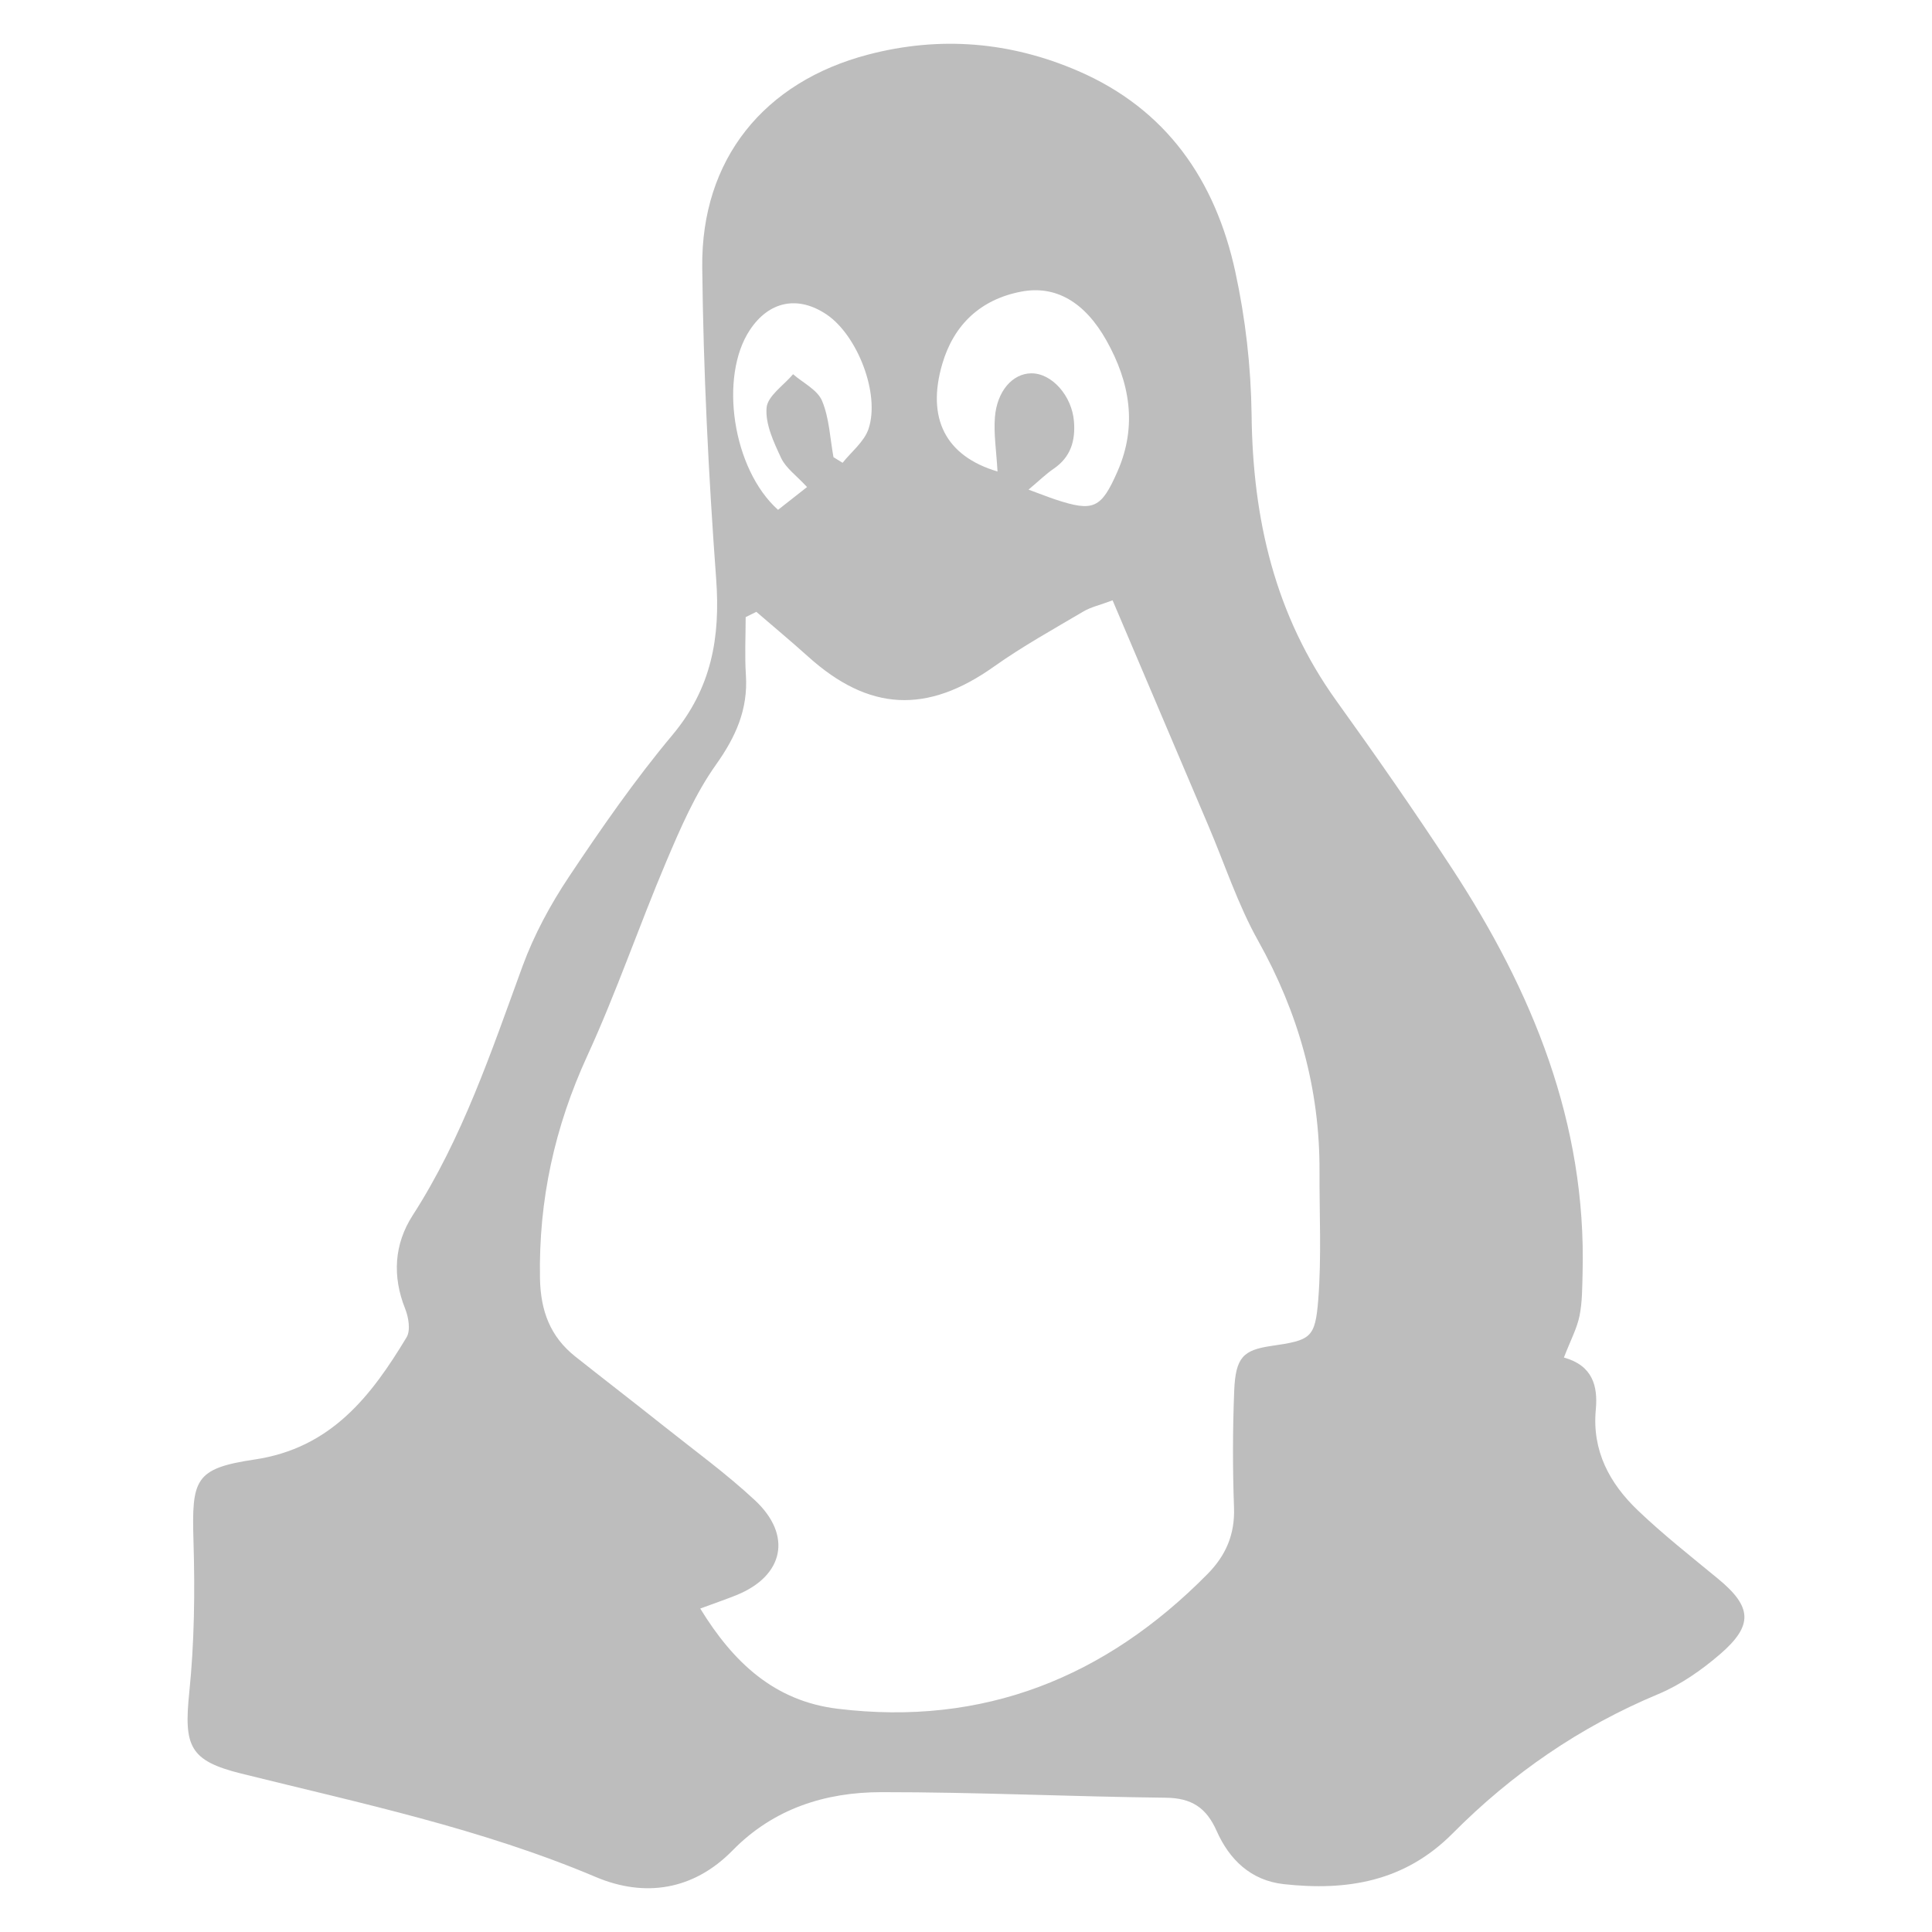
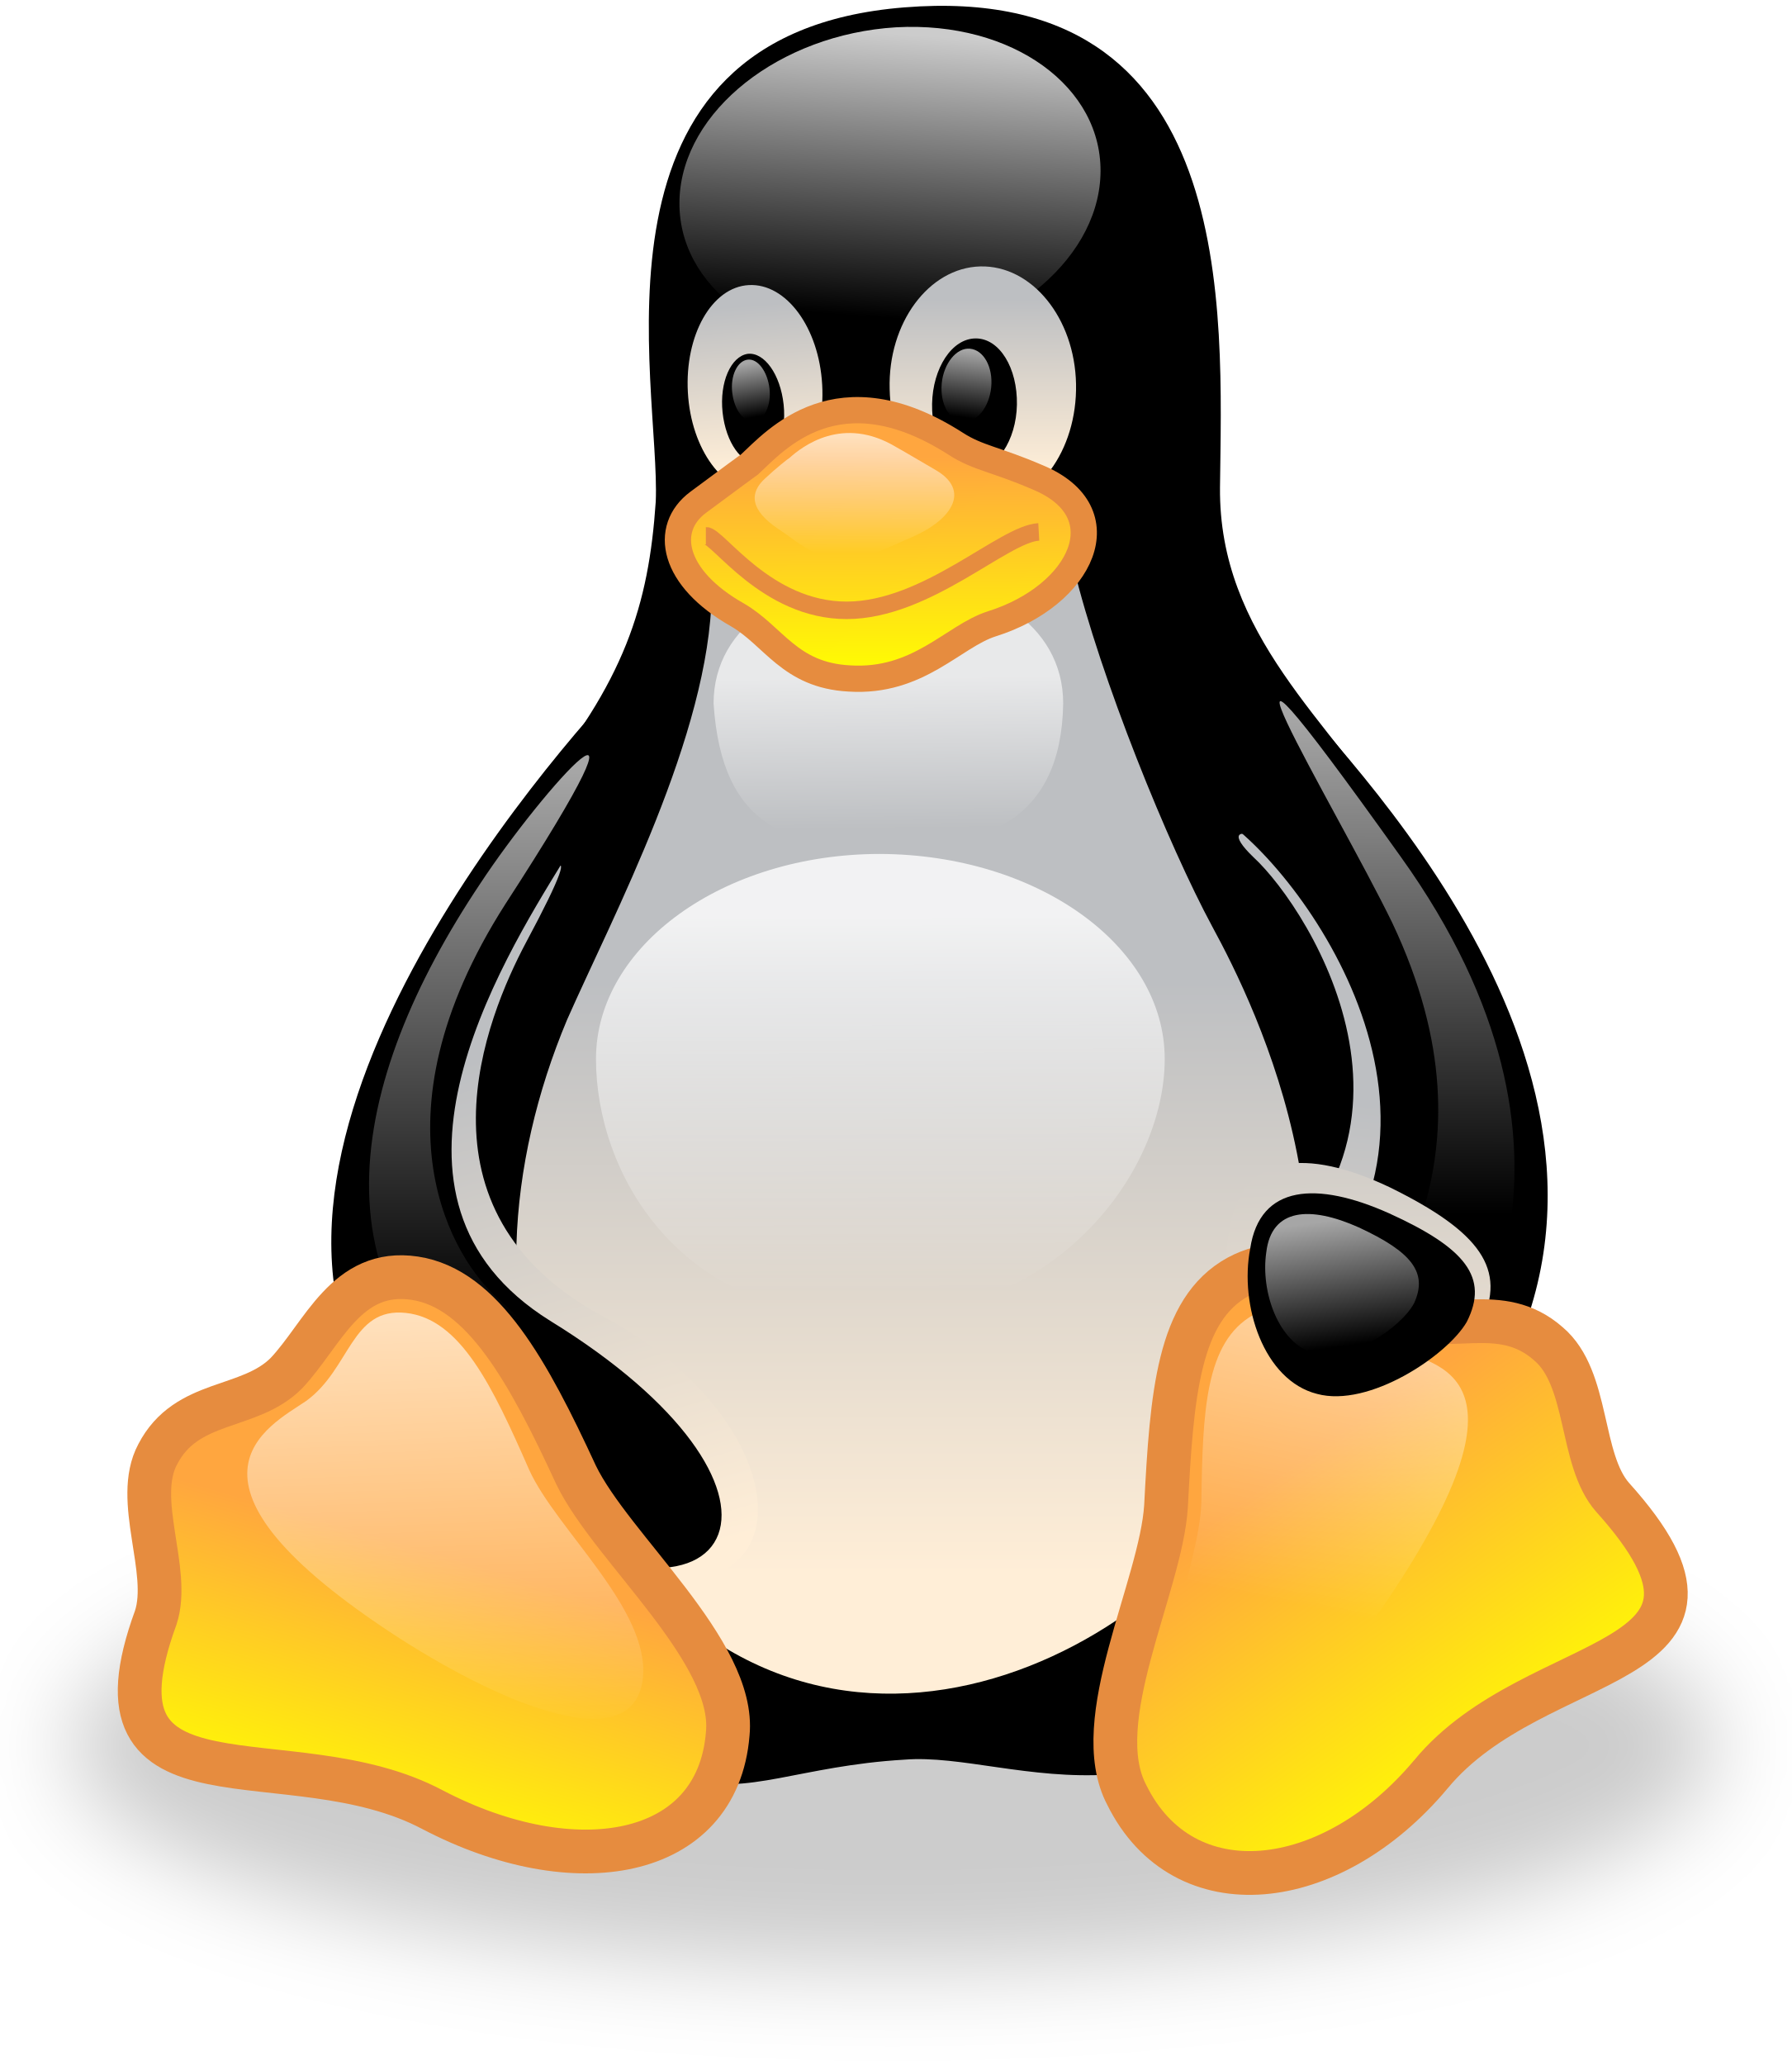
- <svg xmlns="http://www.w3.org/2000/svg" width="16" height="16" viewBox="0 0 128 128">
-   <path fill="#BDBDBD" fill-rule="evenodd" d="M113.823 104.595c-1.795-1.478-3.629-2.921-5.308-4.525-1.87-1.785-3.045-3.944-2.789-6.678.147-1.573-.216-2.926-2.113-3.452.446-1.154.864-1.928 1.033-2.753.188-.92.178-1.887.204-2.834.264-9.96-3.334-18.691-8.663-26.835-2.454-3.748-5.017-7.429-7.633-11.066-4.092-5.688-5.559-12.078-5.633-18.981a47.6 47.6 0 0 0-1.081-9.475C80.527 11.956 77.291 7.233 71.422 4.7c-4.497-1.942-9.152-2.327-13.901-1.084-6.901 1.805-11.074 6.934-10.996 14.088.074 6.885.417 13.779.922 20.648.288 3.893-.312 7.252-2.895 10.34-2.484 2.969-4.706 6.172-6.858 9.397-1.229 1.844-2.317 3.853-3.077 5.931-2.07 5.663-3.973 11.373-7.276 16.5-1.224 1.9-1.363 4.026-.494 6.199.225.563.363 1.429.089 1.882-2.354 3.907-5.011 7.345-10.066 8.095-3.976.591-4.172 1.314-4.051 5.413.1 3.337.061 6.705-.28 10.021-.363 3.555.008 4.521 3.442 5.373 7.924 1.968 15.913 3.647 23.492 6.854 3.227 1.365 6.465.891 9.064-1.763 2.713-2.771 6.141-3.855 9.844-3.859 6.285-.005 12.572.298 18.86.369 1.702.02 2.679.653 3.364 2.199.84 1.893 2.26 3.284 4.445 3.526 4.193.462 8.013-.16 11.19-3.359 3.918-3.948 8.436-7.066 13.615-9.227 1.482-.619 2.878-1.592 4.103-2.648 2.231-1.922 2.113-3.146-.135-5M62.426 24.12c.758-2.601 2.537-4.289 5.243-4.801 2.276-.43 4.203.688 5.639 3.246 1.546 2.758 2.054 5.64.734 8.658-1.083 2.474-1.591 2.707-4.123 1.868-.474-.157-.937-.343-1.777-.652.708-.594 1.154-1.035 1.664-1.382 1.134-.772 1.452-1.858 1.346-3.148-.139-1.694-1.471-3.194-2.837-3.175-1.225.017-2.262 1.167-2.4 2.915-.086 1.089.095 2.199.173 3.589-3.446-1.023-4.711-3.525-3.662-7.118m-12.75-2.251c1.274-1.928 3.197-2.314 5.101-1.024 2.029 1.376 3.547 5.256 2.763 7.576-.285.844-1.127 1.5-1.716 2.241l-.604-.374c-.23-1.253-.276-2.585-.757-3.733-.304-.728-1.257-1.184-1.919-1.762-.622.739-1.693 1.443-1.757 2.228-.088 1.084.477 2.28.969 3.331.311.661 1.001 1.145 1.713 1.916l-1.922 1.51c-3.018-2.7-3.915-8.82-1.871-11.909M87.34 86.075c-.203 2.604-.5 2.713-3.118 3.098-1.859.272-2.359.756-2.453 2.964a102 102 0 0 0-.012 7.753c.061 1.77-.537 3.158-1.755 4.393-6.764 6.856-14.845 10.105-24.512 8.926-4.17-.509-6.896-3.047-9.097-6.639.98-.363 1.705-.607 2.412-.894 3.122-1.27 3.706-3.955 1.213-6.277-1.884-1.757-3.986-3.283-6.007-4.892-1.954-1.555-3.934-3.078-5.891-4.629-1.668-1.323-2.305-3.028-2.345-5.188-.094-5.182.972-10.03 3.138-14.747 1.932-4.209 3.429-8.617 5.239-12.885.935-2.202 1.906-4.455 3.278-6.388 1.319-1.854 2.134-3.669 1.988-5.94-.084-1.276-.016-2.562-.016-3.843l.707-.352c1.141.985 2.302 1.949 3.423 2.959 4.045 3.646 7.892 3.813 12.319.67 1.888-1.341 3.93-2.47 5.927-3.652.497-.294 1.092-.423 1.934-.738 2.151 5.066 4.262 10.033 6.375 15 1.072 2.524 1.932 5.167 3.264 7.547 2.671 4.775 4.092 9.813 4.07 15.272-.012 2.83.137 5.67-.081 8.482" clip-rule="evenodd" />
+ <svg xmlns="http://www.w3.org/2000/svg" width="256" height="295" viewBox="0 0 256 295">
+   <defs>
+     <linearGradient id="logosLinuxTux0" x1="48.548%" x2="51.047%" y1="115.276%" y2="41.364%">
+       <stop offset="0%" stop-color="#ffeed7" />
+       <stop offset="100%" stop-color="#bdbfc2" />
+     </linearGradient>
+     <linearGradient id="logosLinuxTux1" x1="54.407%" x2="46.175%" y1="2.404%" y2="90.542%">
+       <stop offset="0%" stop-color="#fff" stop-opacity="0.8" />
+       <stop offset="100%" stop-color="#fff" stop-opacity="0" />
+     </linearGradient>
+     <linearGradient id="logosLinuxTux2" x1="51.86%" x2="47.947%" y1="88.248%" y2="9.748%">
+       <stop offset="0%" stop-color="#ffeed7" />
+       <stop offset="100%" stop-color="#bdbfc2" />
+     </linearGradient>
+     <linearGradient id="logosLinuxTux3" x1="49.925%" x2="49.924%" y1="85.49%" y2="13.811%">
+       <stop offset="0%" stop-color="#ffeed7" />
+       <stop offset="100%" stop-color="#bdbfc2" />
+     </linearGradient>
+     <linearGradient id="logosLinuxTux4" x1="53.901%" x2="45.956%" y1="3.102%" y2="93.895%">
+       <stop offset="0%" stop-color="#fff" stop-opacity="0.65" />
+       <stop offset="100%" stop-color="#fff" stop-opacity="0" />
+     </linearGradient>
+     <linearGradient id="logosLinuxTux5" x1="45.593%" x2="54.811%" y1="5.475%" y2="93.524%">
+       <stop offset="0%" stop-color="#fff" stop-opacity="0.65" />
+       <stop offset="100%" stop-color="#fff" stop-opacity="0" />
+     </linearGradient>
+     <linearGradient id="logosLinuxTux6" x1="49.984%" x2="49.984%" y1="89.845%" y2="40.632%">
+       <stop offset="0%" stop-color="#ffeed7" />
+       <stop offset="100%" stop-color="#bdbfc2" />
+     </linearGradient>
+     <linearGradient id="logosLinuxTux7" x1="53.505%" x2="42.746%" y1="99.975%" y2="23.545%">
+       <stop offset="0%" stop-color="#ffeed7" />
+       <stop offset="100%" stop-color="#bdbfc2" />
+     </linearGradient>
+     <linearGradient id="logosLinuxTux8" x1="49.841%" x2="50.241%" y1="13.229%" y2="94.673%">
+       <stop offset="0%" stop-color="#fff" stop-opacity="0.8" />
+       <stop offset="100%" stop-color="#fff" stop-opacity="0" />
+     </linearGradient>
+     <linearGradient id="logosLinuxTux9" x1="49.927%" x2="50.727%" y1="37.327%" y2="92.782%">
+       <stop offset="0%" stop-color="#fff" stop-opacity="0.65" />
+       <stop offset="100%" stop-color="#fff" stop-opacity="0" />
+     </linearGradient>
+     <linearGradient id="logosLinuxTuxa" x1="49.876%" x2="49.876%" y1="2.299%" y2="81.204%">
+       <stop offset="0%" stop-color="#fff" stop-opacity="0.65" />
+       <stop offset="100%" stop-color="#fff" stop-opacity="0" />
+     </linearGradient>
+     <linearGradient id="logosLinuxTuxb" x1="49.833%" x2="49.824%" y1="2.272%" y2="71.799%">
+       <stop offset="0%" stop-color="#fff" stop-opacity="0.65" />
+       <stop offset="100%" stop-color="#fff" stop-opacity="0" />
+     </linearGradient>
+     <linearGradient id="logosLinuxTuxc" x1="53.467%" x2="38.949%" y1="48.921%" y2="98.1%">
+       <stop offset="0%" stop-color="#ffa63f" />
+       <stop offset="100%" stop-color="#ff0" />
+     </linearGradient>
+     <linearGradient id="logosLinuxTuxd" x1="52.373%" x2="47.579%" y1="143.009%" y2="-64.622%">
+       <stop offset="0%" stop-color="#ffeed7" />
+       <stop offset="100%" stop-color="#bdbfc2" />
+     </linearGradient>
+     <linearGradient id="logosLinuxTuxe" x1="30.581%" x2="65.887%" y1="34.024%" y2="89.175%">
+       <stop offset="0%" stop-color="#ffa63f" />
+       <stop offset="100%" stop-color="#ff0" />
+     </linearGradient>
+     <linearGradient id="logosLinuxTuxf" x1="59.572%" x2="48.361%" y1="-17.216%" y2="66.118%">
+       <stop offset="0%" stop-color="#fff" stop-opacity="0.65" />
+       <stop offset="100%" stop-color="#fff" stop-opacity="0" />
+     </linearGradient>
+     <linearGradient id="logosLinuxTuxg" x1="47.769%" x2="51.373%" y1="1.565%" y2="104.313%">
+       <stop offset="0%" stop-color="#fff" stop-opacity="0.65" />
+       <stop offset="100%" stop-color="#fff" stop-opacity="0" />
+     </linearGradient>
+     <linearGradient id="logosLinuxTuxh" x1="43.55%" x2="57.114%" y1="4.533%" y2="92.827%">
+       <stop offset="0%" stop-color="#fff" stop-opacity="0.65" />
+       <stop offset="100%" stop-color="#fff" stop-opacity="0" />
+     </linearGradient>
+     <linearGradient id="logosLinuxTuxi" x1="49.733%" x2="50.558%" y1="17.609%" y2="99.385%">
+       <stop offset="0%" stop-color="#ffa63f" />
+       <stop offset="100%" stop-color="#ff0" />
+     </linearGradient>
+     <linearGradient id="logosLinuxTuxj" x1="50.17%" x2="49.68%" y1="2.89%" y2="94.17%">
+       <stop offset="0%" stop-color="#fff" stop-opacity="0.65" />
+       <stop offset="100%" stop-color="#fff" stop-opacity="0" />
+     </linearGradient>
+     <filter id="logosLinuxTuxk" width="200%" height="200%" x="-50%" y="-50%" filterUnits="objectBoundingBox">
+       <feOffset in="SourceAlpha" result="shadowOffsetOuter1" />
+       <feGaussianBlur in="shadowOffsetOuter1" result="shadowBlurOuter1" stdDeviation="6.5" />
+     </filter>
+   </defs>
+   <g fill="none">
+     <path fill="#000" fill-opacity="0.2" d="M235.125 249.359c0 17.355-52.617 31.497-117.54 31.497S.044 266.806.044 249.359c0-17.356 52.618-31.498 117.54-31.498c64.924 0 117.45 14.142 117.541 31.498" filter="url(#logosLinuxTuxk)" transform="translate(10)" />
+     <path fill="#000" d="M63.213 215.474c-11.387-16.346-13.591-69.606 12.947-102.39C89.292 97.383 92.69 86.455 93.7 71.67c.734-16.805-11.846-66.851 35.537-70.616c48.027-3.857 45.364 43.526 45.088 68.596c-.183 21.12 15.52 33.15 26.355 49.68c19.927 30.303 18.274 82.461-3.765 110.745c-27.916 35.354-51.791 20.018-67.678 21.304c-29.752 1.745-30.762 17.54-66.024-35.905" />
+     <path fill="url(#logosLinuxTux0)" d="M169.1 122.451c8.265 7.622 29.661 41.69-4.224 62.995c-11.937 7.438 10.653 35.721 21.488 22.039c19.193-24.61 6.98-63.913-4.591-77.963c-7.714-9.917-19.651-13.774-12.672-7.07" transform="translate(10)" />
+     <path fill="#000" stroke="#000" stroke-width="0.977" d="M176.805 117.86c13.59 11.02 38.292 49.587 2.204 74.748c-11.846 7.806 10.468 32.508 23.049 19.927c43.618-43.894-1.102-94.308-16.53-111.664c-13.774-15.151-25.987 3.49-8.723 16.989Z" />
+     <path fill="url(#logosLinuxTux1)" d="M147.245 25.02c-.459 12.581-14.325 23.51-30.946 24.52S86.639 41 87.097 28.418c.46-12.581 14.326-23.509 30.947-24.519c16.62-.918 29.66 8.54 29.201 21.12" transform="translate(10)" />
+     <path fill="url(#logosLinuxTux2)" d="M107.483 54.957c.46 8.173-3.397 15.06-8.723 15.335s-10.01-6.06-10.47-14.232S91.688 41 97.014 40.725s10.01 6.06 10.468 14.233" transform="translate(10)" />
+     <path fill="url(#logosLinuxTux3)" d="M117.125 55.6c.184 9.458 6.337 16.988 13.683 16.805c7.346-.184 13.131-7.99 12.948-17.54c-.184-9.458-6.336-16.988-13.683-16.804c-7.346.183-13.223 8.08-12.948 17.539" transform="translate(10)" />
+     <path fill="#000" d="M133.186 57.712c-.092 5.234 2.48 9.458 5.877 9.458c3.306 0 6.153-4.224 6.245-9.366c.091-5.234-2.48-9.459-5.878-9.459c-3.397 0-6.152 4.225-6.244 9.367m-21.212.092c.459 4.316-1.194 7.989-3.582 8.356c-2.387.276-4.683-2.938-5.142-7.254s1.194-7.99 3.581-8.357c2.388-.275 4.684 2.939 5.143 7.255" />
+     <path fill="url(#logosLinuxTux4)" d="M124.564 54.773c-.276 2.939 1.102 5.326 3.03 5.51s3.765-2.112 4.04-4.959c.276-2.938-1.102-5.326-3.03-5.51c-1.928-.183-3.765 2.113-4.04 4.96" transform="translate(10)" />
+     <path fill="url(#logosLinuxTux5)" d="M99.953 55.508c.276 2.388-.734 4.5-2.203 4.683c-1.47.184-2.847-1.653-3.123-4.132c-.275-2.388.735-4.5 2.204-4.683c1.47-.184 2.847 1.744 3.122 4.132" transform="translate(10)" />
+     <path fill="url(#logosLinuxTux6)" d="M71.027 145.684c6.52-14.785 20.386-40.772 20.662-60.883c0-15.978 47.843-19.835 51.7-3.856c3.856 15.978 13.59 39.853 19.834 51.424c6.245 11.478 24.335 48.118 5.051 80.074c-17.356 28.284-69.973 50.69-98.073-3.856c-9.55-18.917-7.806-42.333.826-62.903" transform="translate(10)" />
+     <path fill="url(#logosLinuxTux7)" d="M65.15 134.664c-5.601 10.56-17.172 38.293 11.112 53.445c30.395 16.162 30.303 49.312-6.245 33.517c-33.425-14.233-18.641-71.902-9.274-85.676c6.06-9.642 15.243-21.488 4.407-1.286" transform="translate(10)" />
+     <path fill="#000" stroke="#000" stroke-width="1.25" d="M79.925 122.727c-8.907 14.509-30.211 48.669-1.652 66.484c38.384 23.6 27.548 47.108-7.53 25.895c-49.404-29.568-5.97-89.257 13.774-112.03c22.59-25.529 4.316 4.683-4.592 19.65Z" />
+     <path fill="url(#logosLinuxTux8)" d="M156.428 151.285c0 16.162-15.519 37.1-42.15 36.916c-27.456.183-39.118-20.754-39.118-36.916s18.182-29.293 40.588-29.293c22.498.092 40.68 13.132 40.68 29.293" transform="translate(10)" />
+     <path fill="url(#logosLinuxTux9)" d="M141.92 100.504c-.276 16.713-11.204 20.662-24.978 20.662s-23.784-2.48-24.978-20.662c0-11.387 11.203-17.998 24.978-17.998c13.774-.092 24.977 6.52 24.977 17.998" transform="translate(10)" />
+     <path fill="url(#logosLinuxTuxa)" d="M58.63 126.216c9-13.682 28.008-34.711 3.582 2.939c-19.835 31.038-7.346 50.965-.918 56.474c18.549 16.53 17.814 27.64 3.214 18.917c-31.314-18.641-24.794-50.047-5.878-78.33" transform="translate(10)" />
+     <path fill="url(#logosLinuxTuxb)" d="M188.936 131.818c-7.806-16.07-32.6-56.842 1.193-9.459c30.763 42.884 9.183 72.729 5.326 75.667c-3.856 2.939-16.804 8.908-13.04-1.469c3.858-10.377 22.958-30.028 6.52-64.74" transform="translate(10)" />
+     <path fill="url(#logosLinuxTuxc)" stroke="#e68c3f" stroke-width="6.25" d="M51.835 258.542c-20.57-10.928-50.414 2.112-39.578-27.457c2.204-6.704-3.214-16.805.275-23.325c4.133-7.989 13.04-6.244 18.366-11.57c5.234-5.51 8.54-15.06 18.366-13.59c9.734 1.468 16.254 13.406 23.049 28.099c5.05 10.468 22.865 25.253 21.672 37.007c-1.47 17.998-21.948 21.396-42.15 10.836Z" transform="translate(10)" />
+     <path fill="url(#logosLinuxTuxd)" d="M201.608 189.119c-3.122 5.877-16.162 15.335-24.886 12.856c-8.815-2.388-12.856-15.795-11.111-25.988c1.653-11.386 11.111-12.03 23.05-6.336c12.855 6.336 16.712 11.662 12.947 19.468" transform="translate(10)" />
+     <path fill="url(#logosLinuxTuxe)" stroke="#e68c3f" stroke-width="6.251" d="M194.445 253.49c15.06-18.273 48.578-14.508 25.988-39.577c-4.775-5.418-3.306-16.989-9.183-21.947c-6.887-6.061-14.509-1.102-21.488-4.224c-6.979-3.398-14.325-9.918-22.865-5.327c-8.54 4.684-9.459 16.805-10.285 32.783c-.735 11.479-11.203 30.671-5.602 41.231c8.081 16.346 29.11 14.142 43.435-2.938Z" transform="translate(10)" />
+     <path fill="url(#logosLinuxTuxf)" d="M187.925 229.064c23.325-34.435 5.97-34.16.092-36.823c-5.877-2.755-12.03-8.173-18.916-4.408c-6.888 3.857-7.255 13.775-7.439 26.814c-.275 9.367-8.08 25.07-3.397 33.793c5.693 10.193 19.467-4.591 29.66-19.376" transform="translate(10)" />
+     <path fill="url(#logosLinuxTuxg)" d="M47.06 234.023c-34.895-22.59-18.55-30.303-13.315-33.885c6.336-4.591 6.428-13.407 14.233-12.58c7.806.826 12.397 10.468 17.631 22.406c3.857 8.54 17.264 19.927 16.254 29.753c-1.285 11.57-19.743 3.948-34.803-5.694" transform="translate(10)" />
+     <path fill="#000" d="M209.588 188.843c-2.755 4.776-13.958 12.306-21.396 10.285c-7.622-1.928-11.112-12.672-9.55-20.753c1.377-9.183 9.55-9.642 19.834-5.05c10.928 4.958 14.326 9.182 11.112 15.518" />
+     <path fill="url(#logosLinuxTuxh)" d="M192.058 186.18c-1.745 3.306-9.091 8.54-14.234 7.163c-5.142-1.377-7.713-8.815-6.887-14.417c.735-6.336 6.244-6.704 13.223-3.581c7.53 3.49 9.918 6.428 7.898 10.835" transform="translate(10)" />
+     <path fill="url(#logosLinuxTuxi)" stroke="#e68c3f" stroke-width="3.75" d="M97.107 66.344c3.673-3.398 12.58-13.774 29.477-2.939c3.122 2.02 5.693 2.204 11.662 4.775c12.03 4.96 6.336 16.897-6.52 20.937c-5.51 1.745-10.468 8.449-20.386 7.806c-8.54-.46-10.744-6.06-15.978-9.091c-9.275-5.234-10.652-12.305-5.602-16.07c5.051-3.765 6.98-5.143 7.347-5.418Z" transform="translate(10)" />
+     <path stroke="#e68c3f" stroke-width="2.5" d="M148.43 75.986c-5.05.275-15.979 11.203-27.457 11.203s-18.366-10.652-20.11-10.652" />
+     <path fill="url(#logosLinuxTuxj)" d="M102.8 65.426c1.837-1.653 7.622-6.153 15.244-1.562c1.653.919 3.306 1.929 5.693 3.306c4.867 2.847 2.48 6.98-3.398 9.55c-2.663 1.102-7.07 3.49-10.376 3.306c-3.673-.367-6.153-2.755-8.54-4.316c-4.5-2.938-4.224-5.418-2.112-7.346c1.56-1.47 3.305-2.847 3.49-2.938" transform="translate(10)" />
+   </g>
</svg>
